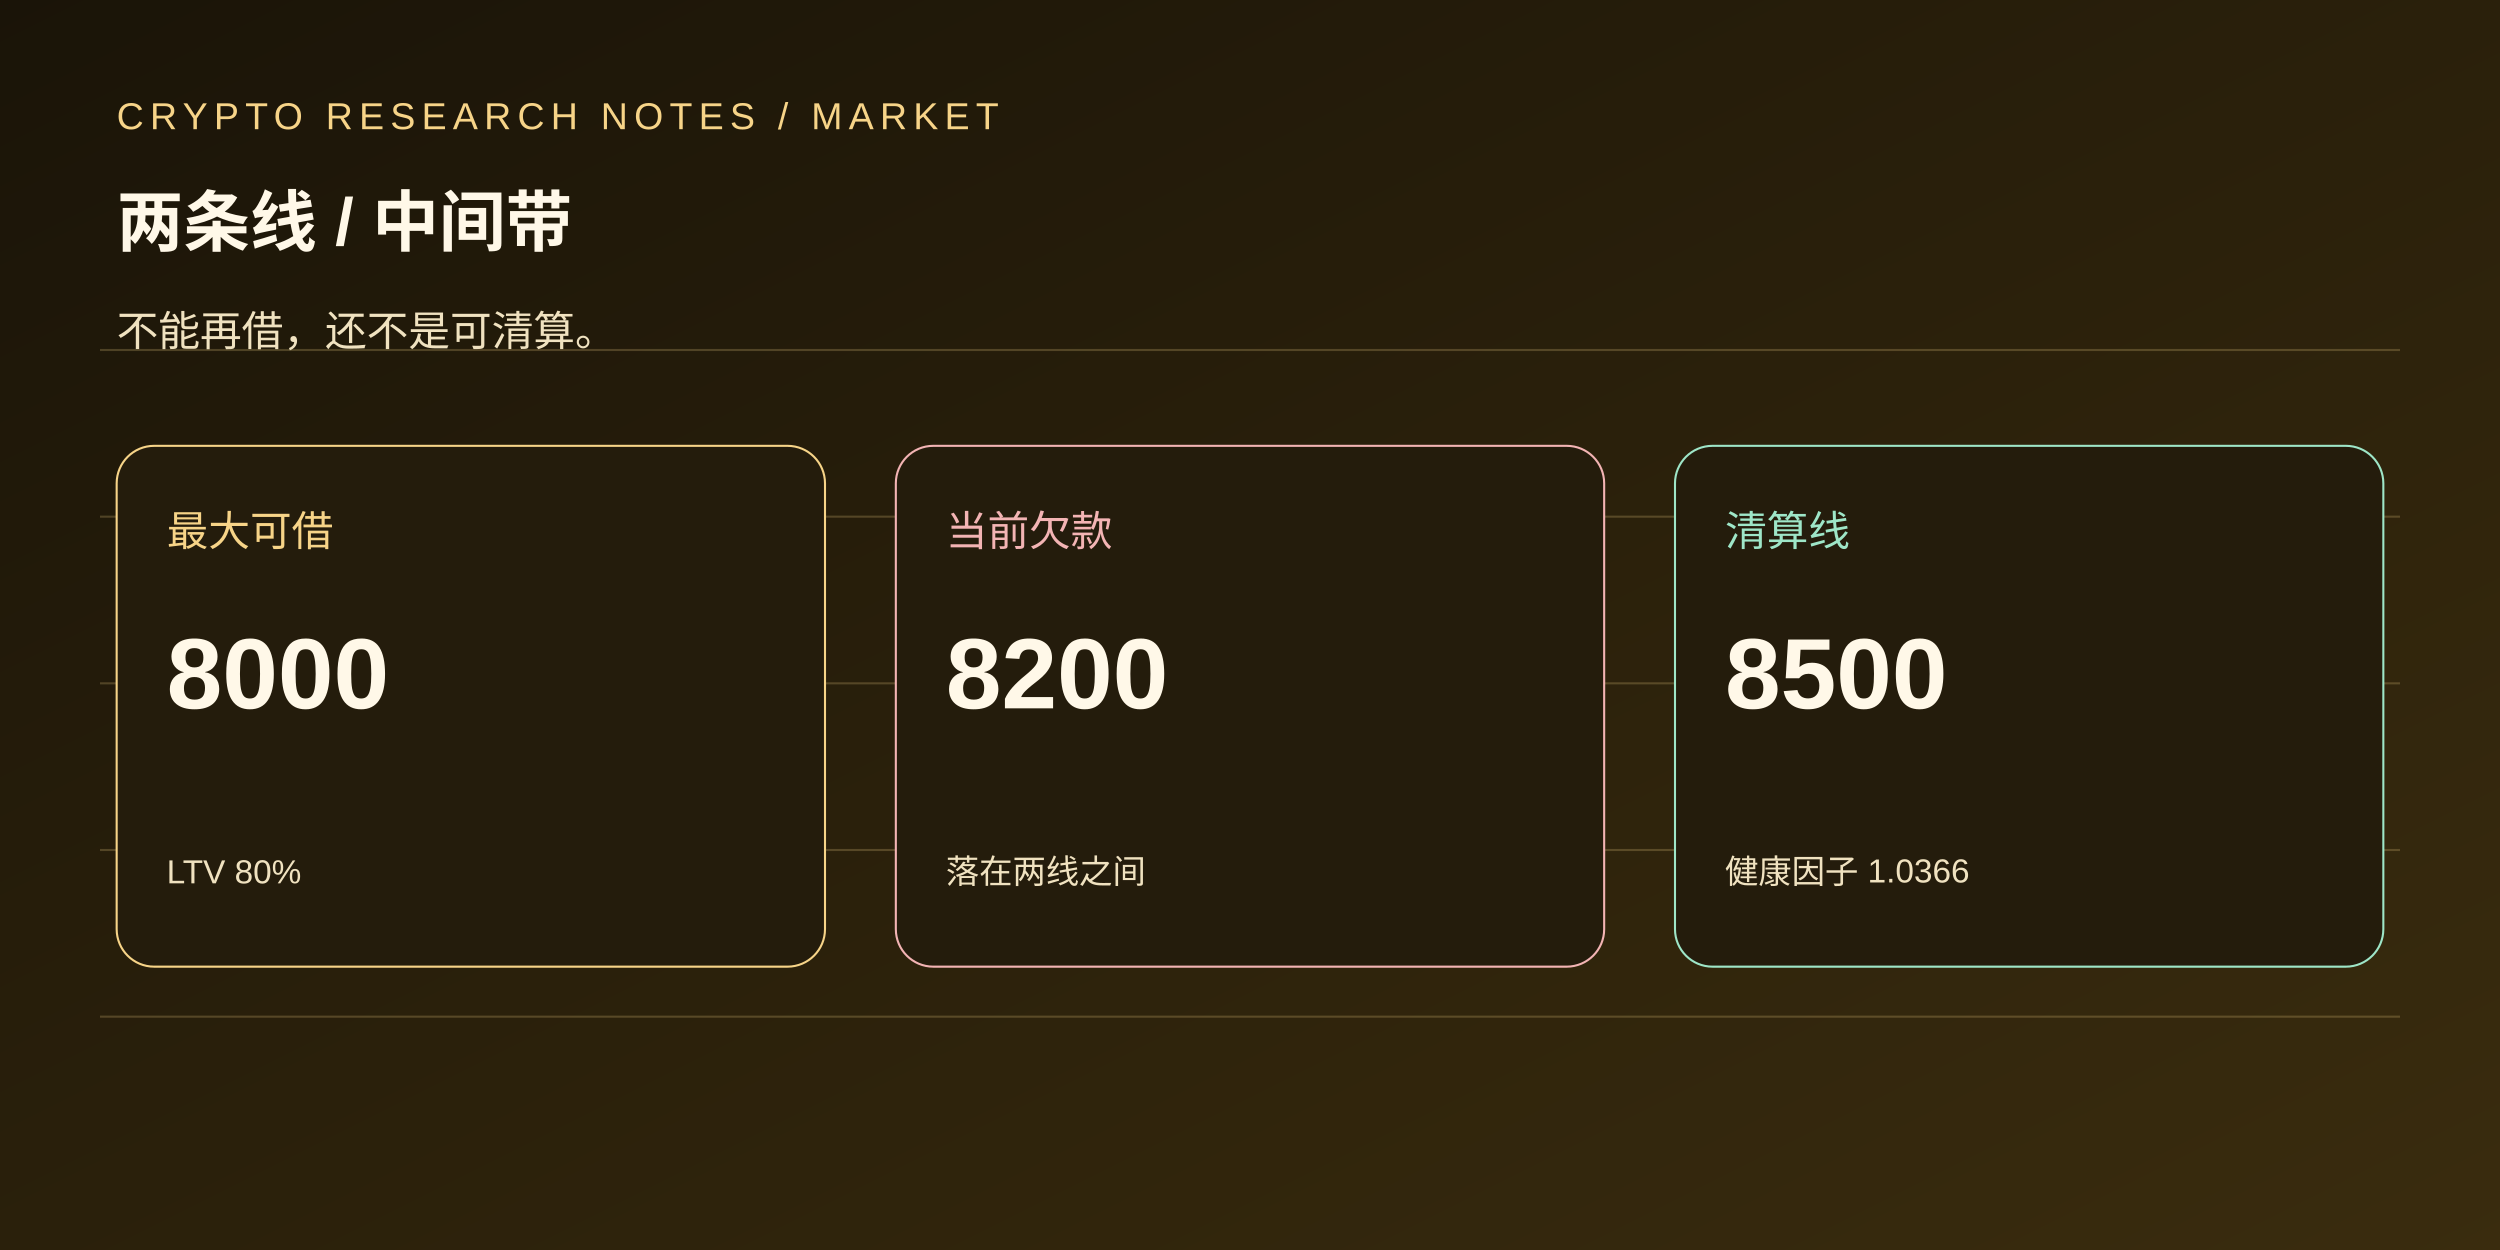
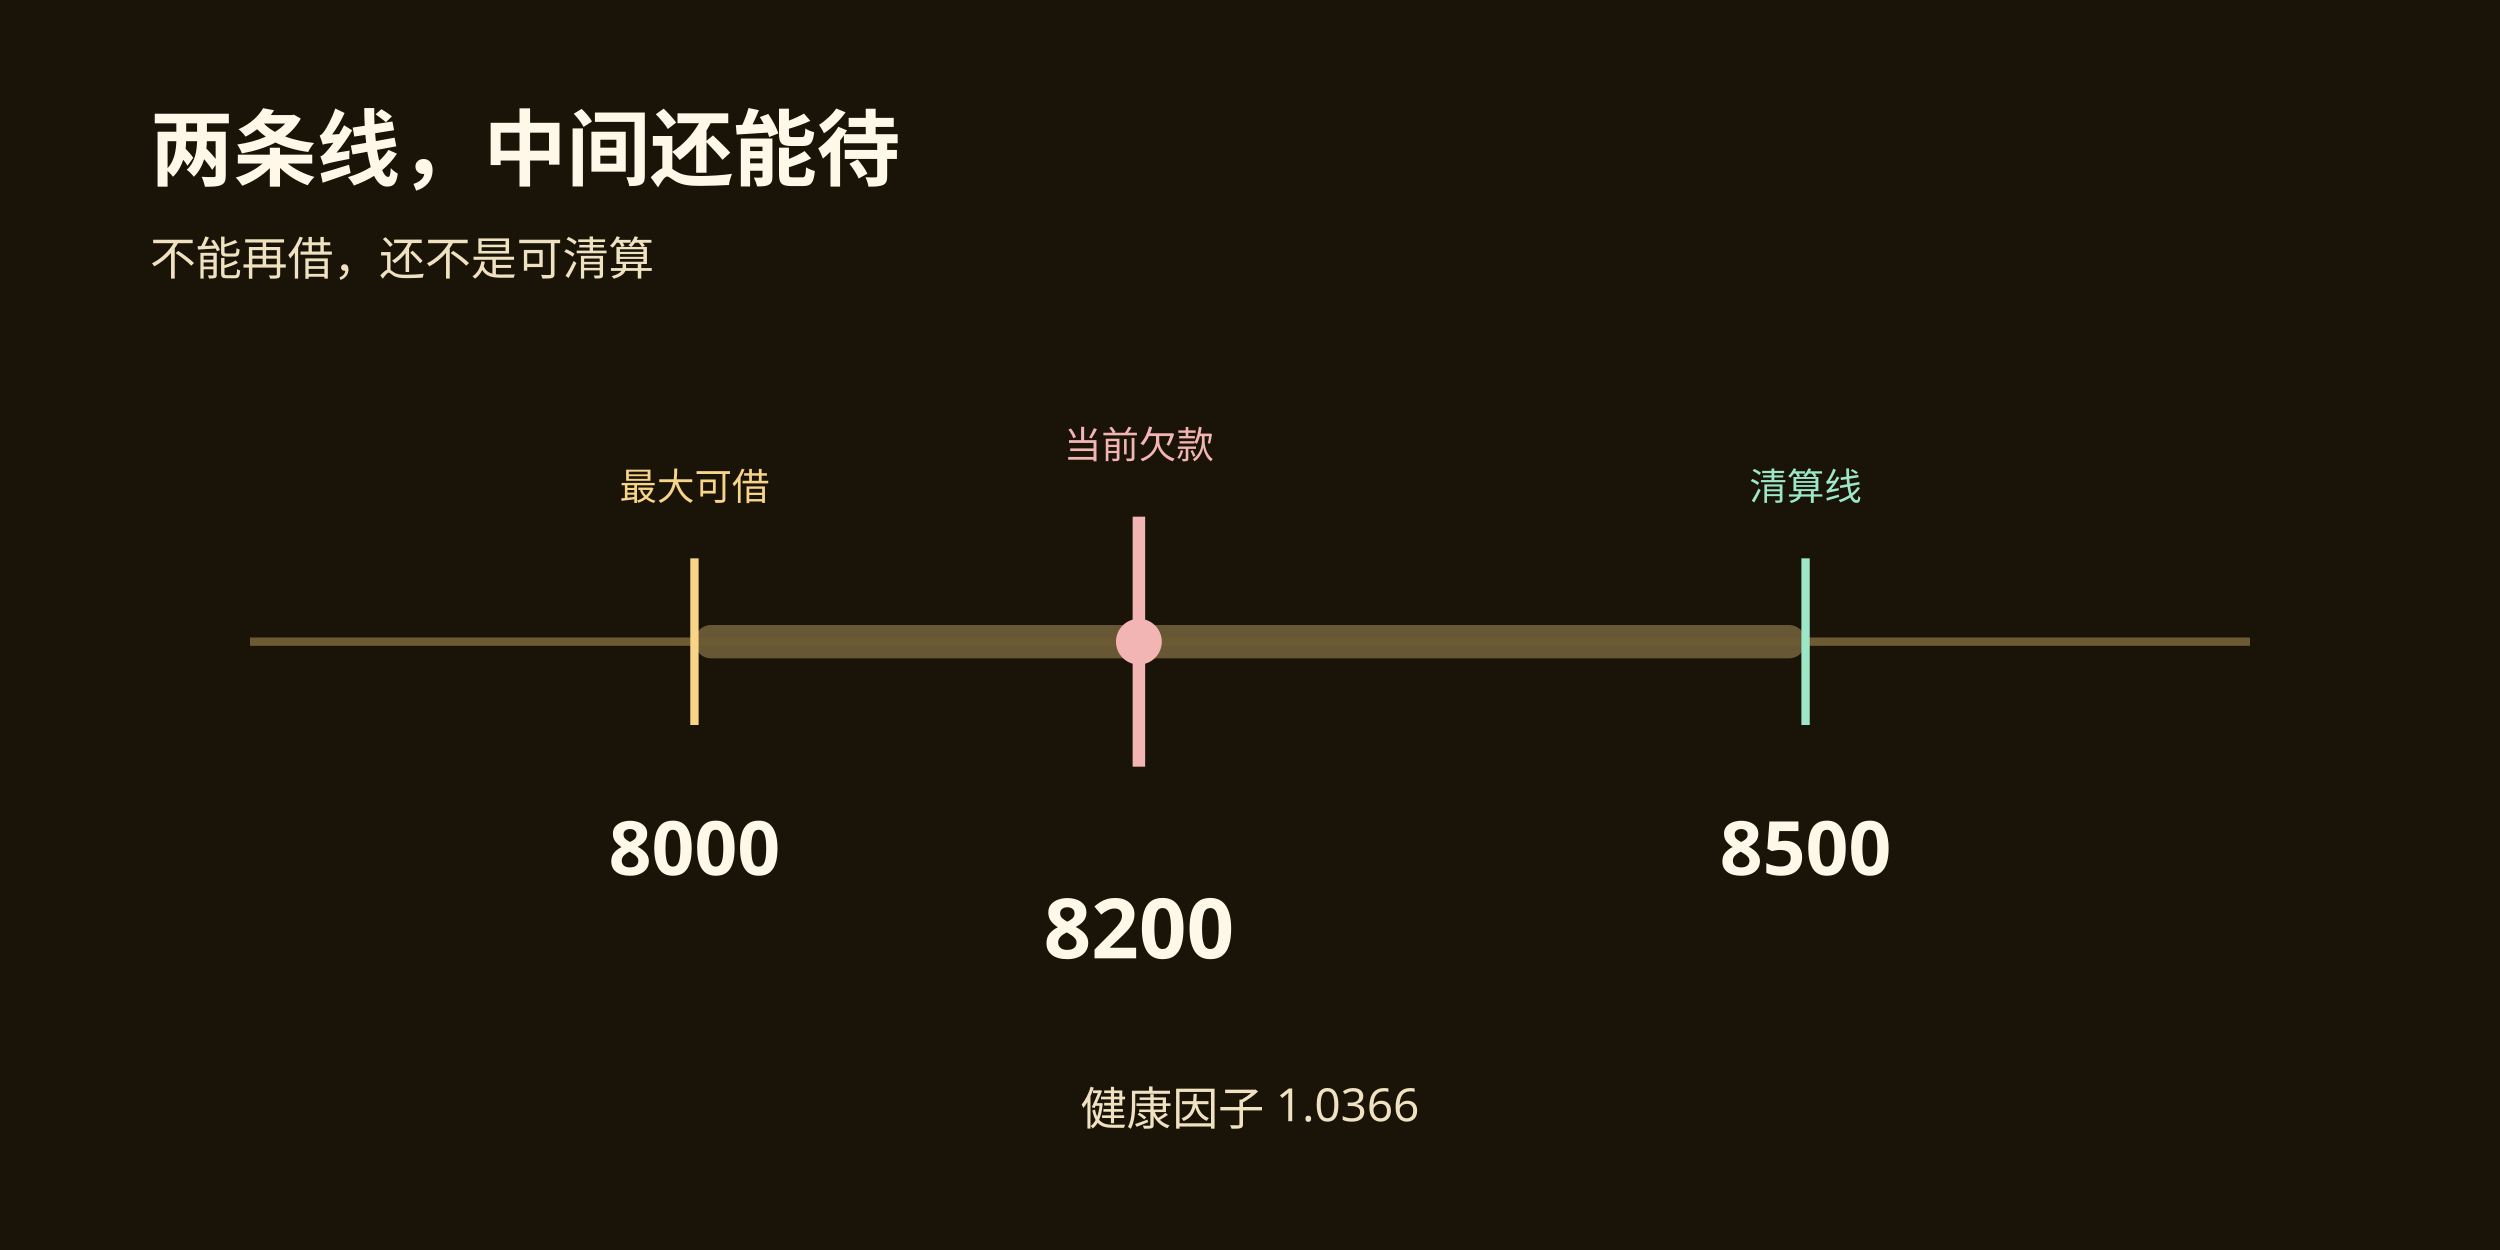
- <svg xmlns="http://www.w3.org/2000/svg" width="1200" height="600" viewBox="0 0 1200 600" role="img" aria-label="zh-cover">
-   <defs>
-     <linearGradient id="bg" x1="0" y1="0" x2="1" y2="1">
-       <stop offset="0" stop-color="#1a1408" />
-       <stop offset="1" stop-color="#3a2c0e" />
-     </linearGradient>
-   </defs>
-   <rect width="1200" height="600" fill="url(#bg)" />
-   <g fill="none" stroke="#f7d488" opacity=".22">
-     <path d="M48 168H1152" />
-     <path d="M48 248H1152" />
-     <path d="M48 328H1152" />
-     <path d="M48 408H1152" />
-     <path d="M48 488H1152" />
-   </g>
-   <g font-family="Segoe UI,Arial,sans-serif">
-     <text x="56" y="62" fill="#f7d488" font-size="18" letter-spacing="3">CRYPTO RESEARCH NOTES / MARKET</text>
-     <text x="56" y="118" fill="#fff8e8" font-size="32" font-weight="700">两条线 / 中间带</text>
-     <text x="56" y="166" fill="#f0e2c0" font-size="20">不能再借，还不是可清算。</text>
-     <rect x="56" y="214" width="340" height="250" rx="18" fill="#241c0c" stroke="#f7d488" />
-     <text x="80" y="262" fill="#f7d488" font-size="20">最大可借</text>
-     <text x="80" y="340" fill="#fff8e8" font-size="48" font-weight="700">8000</text>
-     <text x="80" y="424" fill="#f0e2c0" font-size="16">LTV 80%</text>
-     <rect x="430" y="214" width="340" height="250" rx="18" fill="#241c0c" stroke="#f3b4b4" />
-     <text x="454" y="262" fill="#f3b4b4" font-size="20">当前欠款</text>
-     <text x="454" y="340" fill="#fff8e8" font-size="48" font-weight="700">8200</text>
-     <text x="454" y="424" fill="#f0e2c0" font-size="16">落在两线之间</text>
-     <rect x="804" y="214" width="340" height="250" rx="18" fill="#241c0c" stroke="#9ee6c8" />
-     <text x="828" y="262" fill="#9ee6c8" font-size="20">清算线</text>
-     <text x="828" y="340" fill="#fff8e8" font-size="48" font-weight="700">8500</text>
-     <text x="828" y="424" fill="#f0e2c0" font-size="16">健康因子 1.0366</text>
+ <svg xmlns="http://www.w3.org/2000/svg" width="1200" height="600" viewBox="0 0 1200 600">
+   <rect width="1200" height="600" fill="#1a1408" />
+   <g font-family="Segoe UI, Microsoft YaHei, sans-serif">
+     <text x="72" y="86" fill="#fff8e8" font-size="40" font-weight="700">两条线，中间还能待</text>
+     <text x="72" y="132" fill="#f0e2c0" font-size="22">不能再借，还不是可清算</text>
+     <rect x="333.333" y="300" width="533.333" height="16" rx="8" fill="#f7d488" opacity=".35" />
+     <path d="M120 308 H1080" stroke="#6b5a32" stroke-width="4" fill="none" />
+     <path d="M333.333 268 V348" stroke="#f7d488" stroke-width="4" />
+     <path d="M546.667 248 V368" stroke="#f3b4b4" stroke-width="6" />
+     <path d="M866.667 268 V348" stroke="#9ee6c8" stroke-width="4" />
+     <circle cx="546.667" cy="308" r="11" fill="#f3b4b4" />
+     <text x="333.333" y="240" fill="#f7d488" font-size="18" text-anchor="middle">最大可借</text>
+     <text x="333.333" y="420" fill="#fff8e8" font-size="36" font-weight="700" text-anchor="middle">8000</text>
+     <text x="546.667" y="220" fill="#f3b4b4" font-size="18" text-anchor="middle">当前欠款</text>
+     <text x="546.667" y="460" fill="#fff8e8" font-size="40" font-weight="700" text-anchor="middle">8200</text>
+     <text x="866.667" y="240" fill="#9ee6c8" font-size="18" text-anchor="middle">清算线</text>
+     <text x="866.667" y="420" fill="#fff8e8" font-size="36" font-weight="700" text-anchor="middle">8500</text>
+     <text x="600" y="540" fill="#f0e2c0" font-size="22" text-anchor="middle">健康因子 1.0366</text>
  </g>
</svg>
